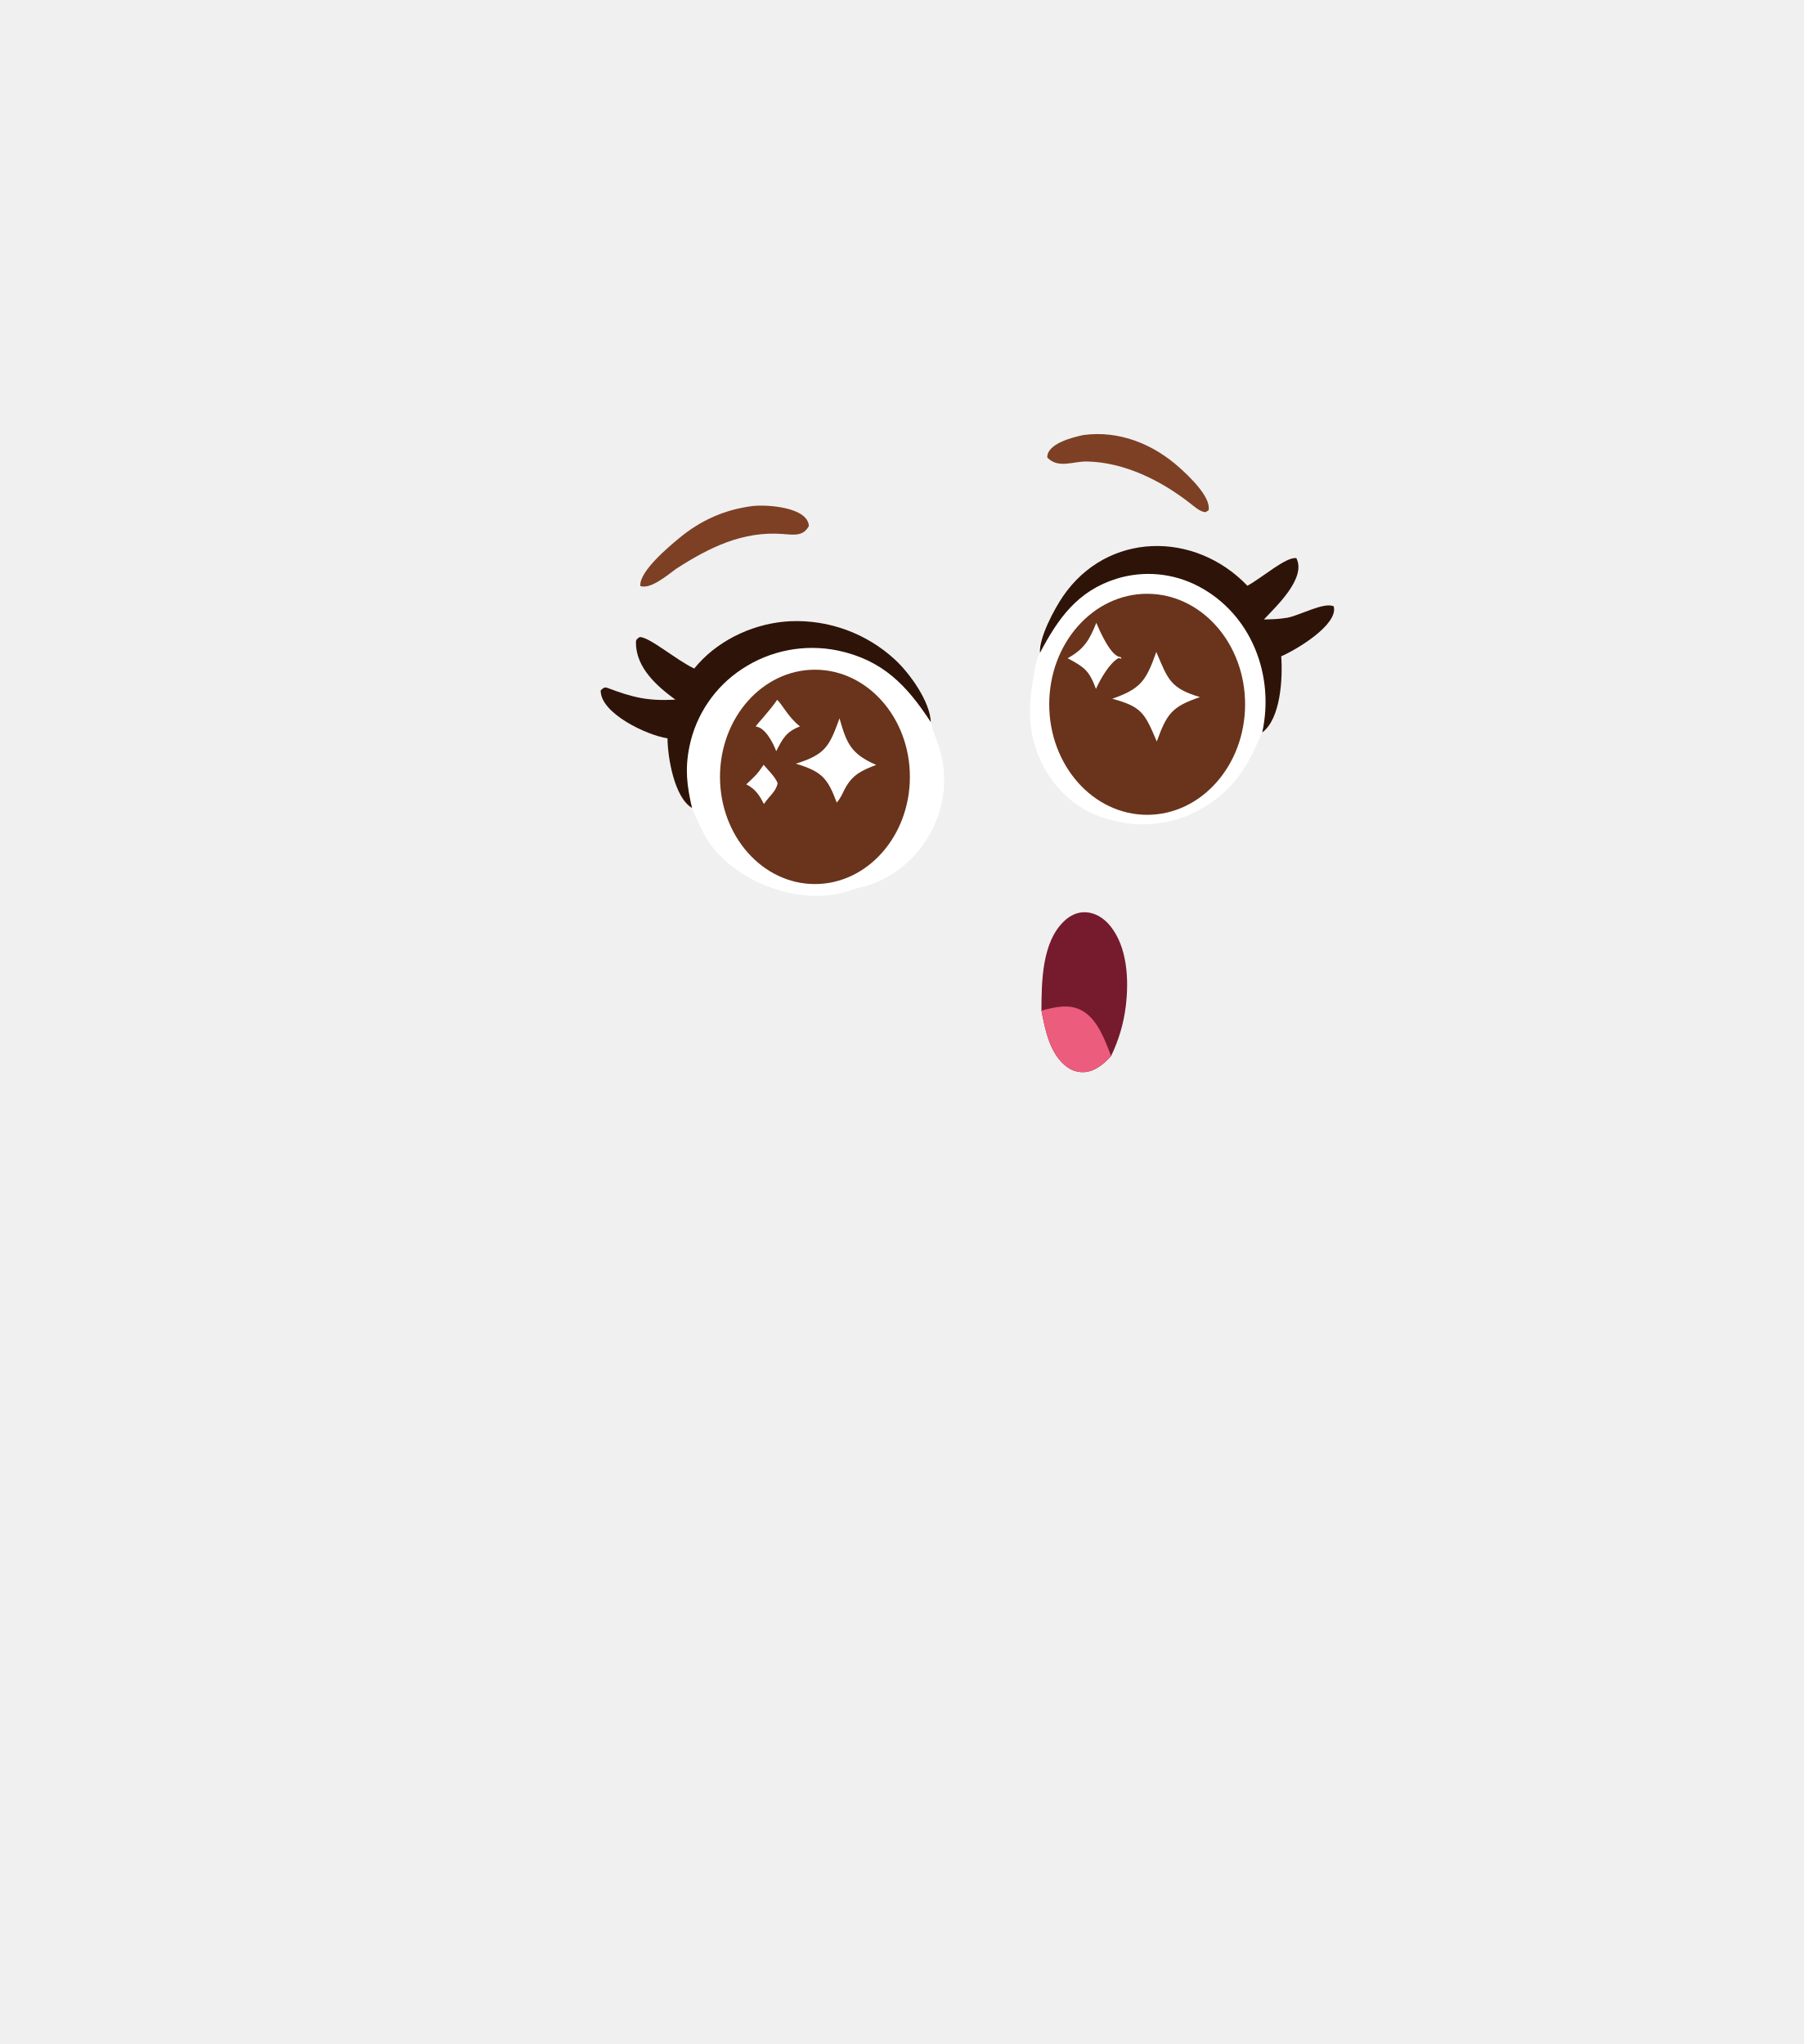
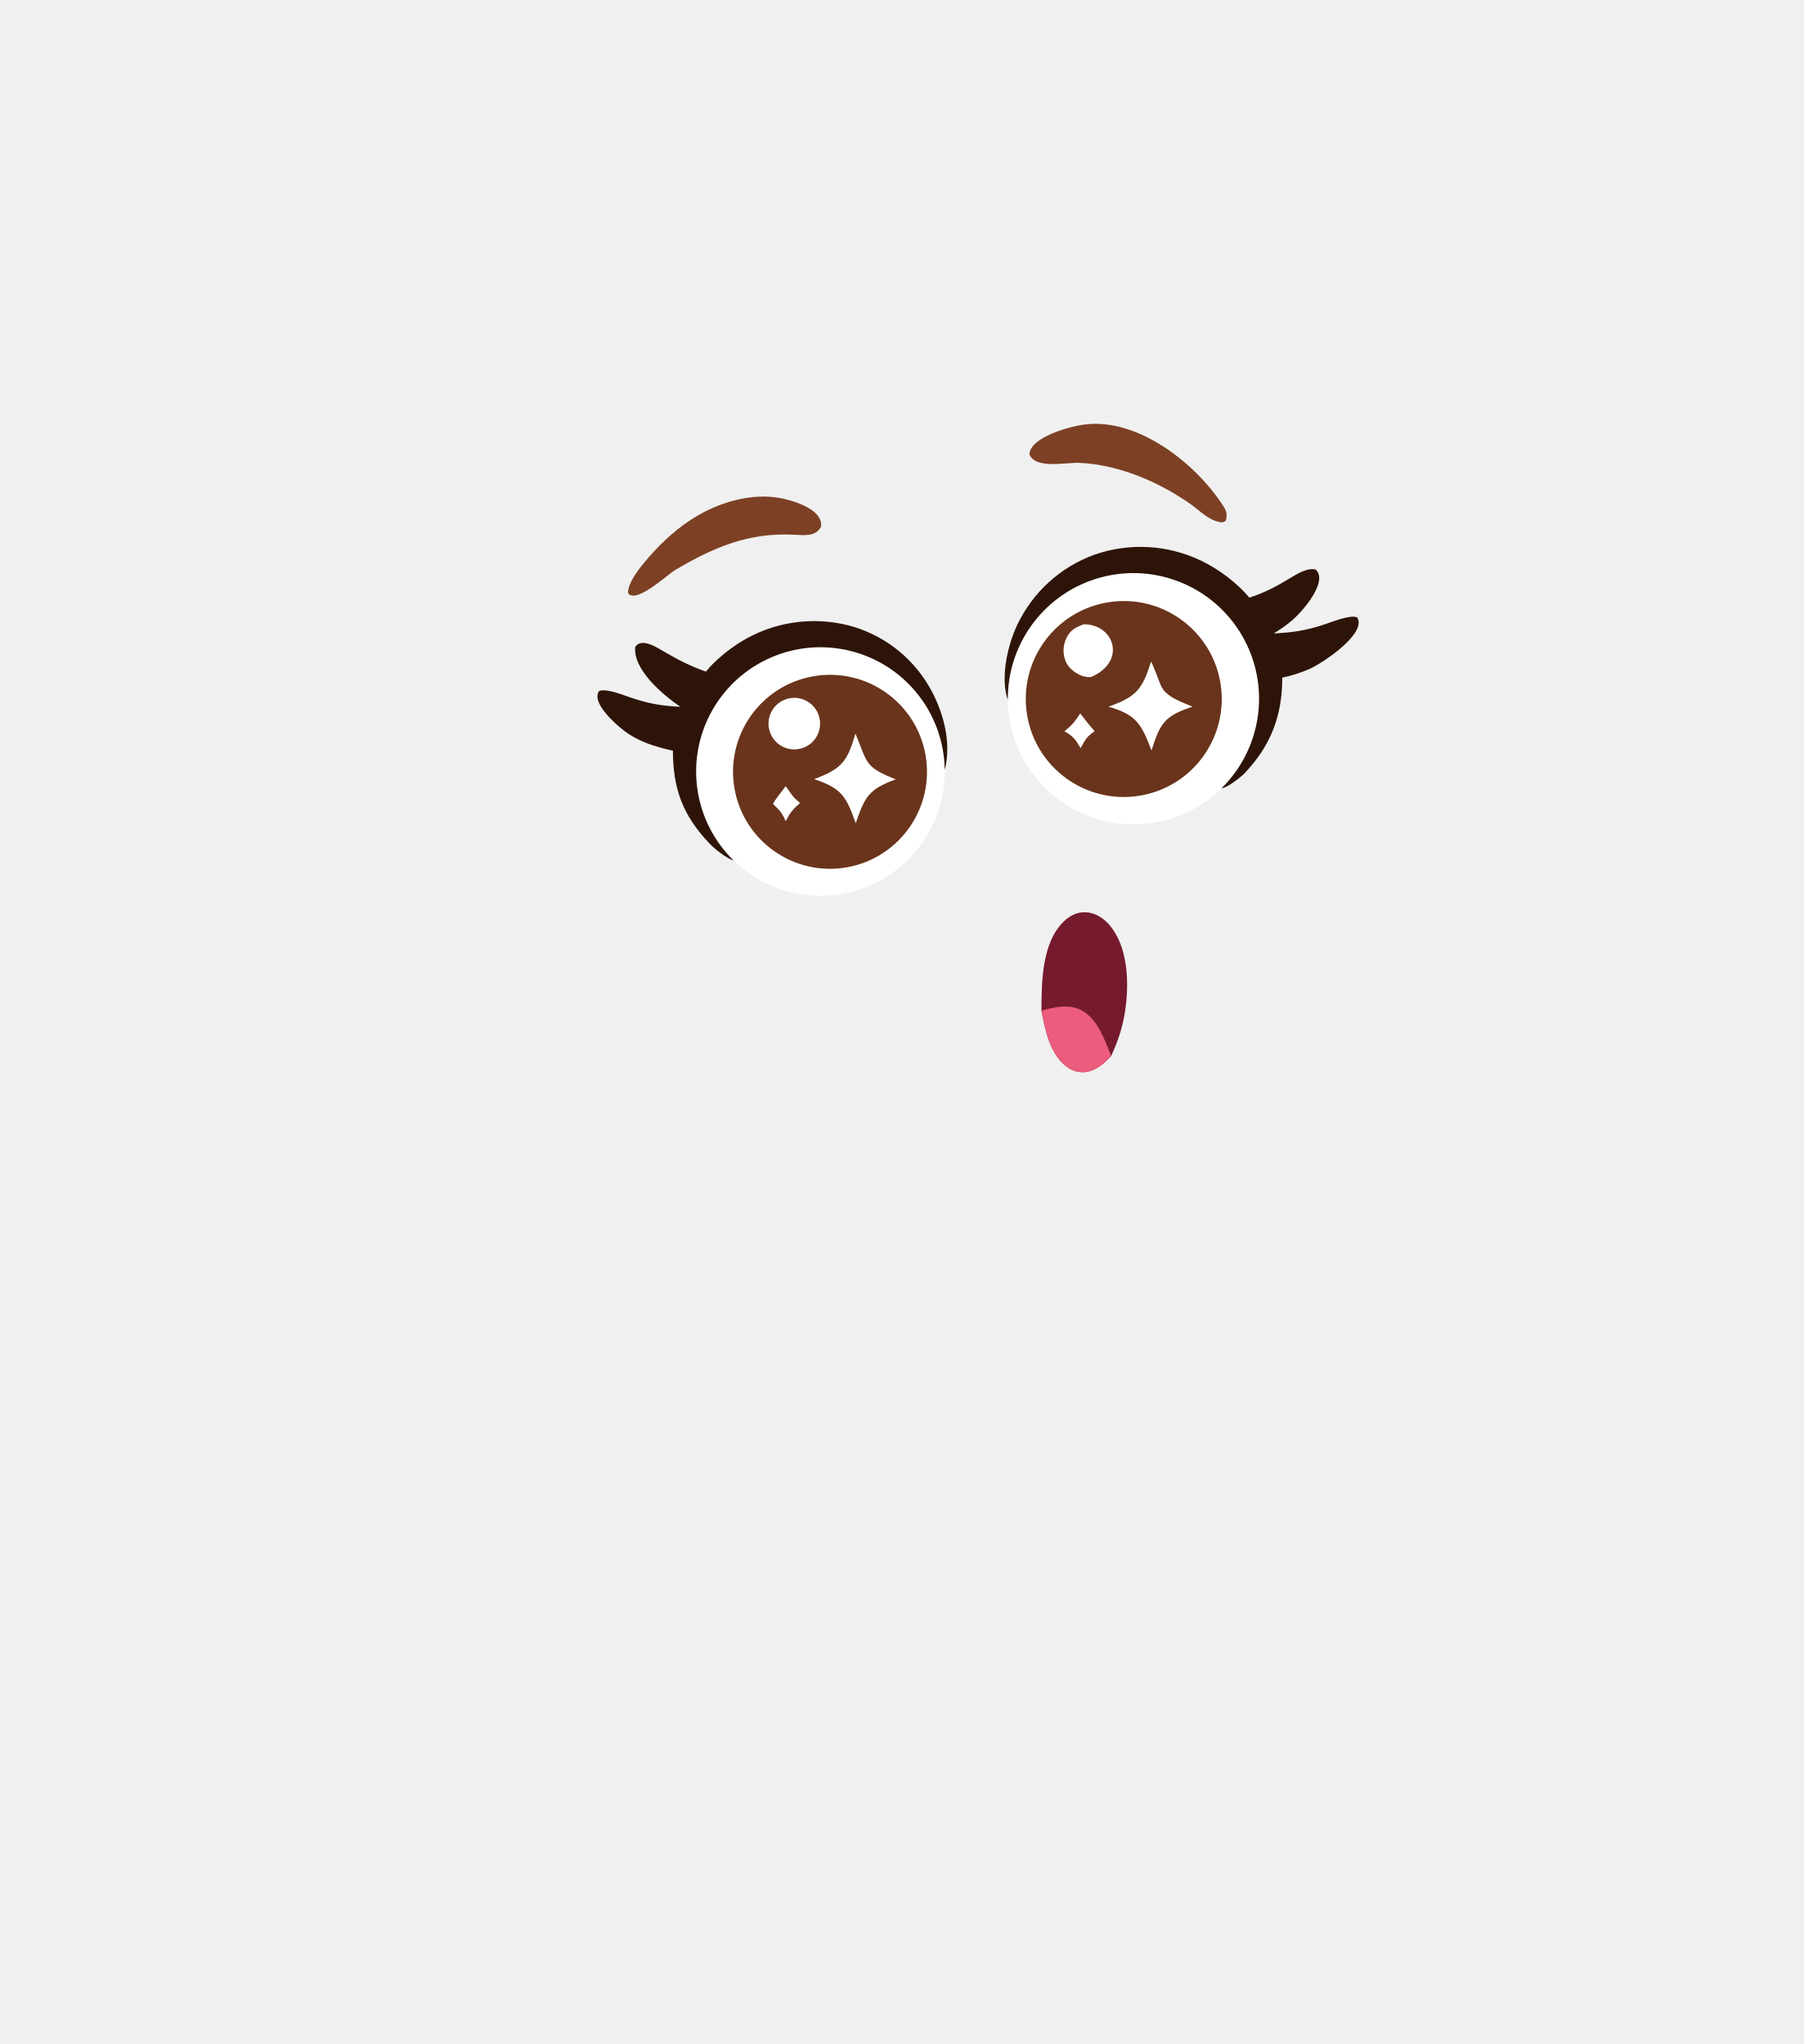
<svg xmlns="http://www.w3.org/2000/svg" width="1178" height="1335" viewBox="0 0 1178 1335" fill="none">
-   <path d="M453.335 436.637C454.177 435.594 455.046 434.575 455.941 433.579C470.989 416.852 493.879 406.73 516.261 405.724C541.47 404.698 566.046 413.769 584.543 430.927C594.236 439.915 607.348 458.275 607.821 471.653L608.924 476.119C613.806 489.439 616.298 494.989 616.464 509.205C616.855 542.588 592.082 574.387 558.268 580.42C523.968 594.614 473.934 575.014 458.27 542.01C455.942 537.106 453.888 532.761 451.878 527.712C440.319 520.851 436.001 494.882 435.861 482.222C422.247 480.183 391.977 465.846 392.239 450.913C393.385 449.828 394.575 448.516 396.417 449.206C413.507 455.608 422.705 457.896 441.015 456.973C429.08 448.225 415.353 436.273 415.247 419.855C415.232 417.477 416.12 417.206 417.756 416.048C424.316 416.148 441.543 431.048 453.335 436.637Z" fill="white" />
-   <path d="M532.155 437.4C566.396 437.4 594.155 468.74 594.155 507.4C594.155 546.06 566.396 577.4 532.155 577.4C497.913 577.4 470.154 546.06 470.154 507.4C470.154 468.74 497.913 437.4 532.155 437.4Z" fill="#69341B" />
-   <path d="M453.335 436.637C454.177 435.594 455.046 434.575 455.941 433.579C470.989 416.852 493.879 406.73 516.261 405.724C541.47 404.698 566.046 413.769 584.543 430.927C594.236 439.915 607.348 458.275 607.821 471.653C592.21 447.733 576.556 431.186 547.262 424.916C525.618 420.399 503.069 424.714 484.621 436.9C466.877 448.508 454.494 466.713 450.217 487.48C447.172 502.454 448.543 513.123 451.878 527.712C440.319 520.851 436.001 494.882 435.861 482.222C422.247 480.183 391.977 465.846 392.239 450.913C393.385 449.828 394.575 448.516 396.417 449.206C413.507 455.608 422.705 457.896 441.015 456.973C429.08 448.225 415.353 436.273 415.247 419.855C415.232 417.477 416.12 417.206 417.756 416.048C424.316 416.148 441.543 431.048 453.335 436.637Z" fill="#2E1408" />
-   <path d="M548.201 469.175C552.882 485.933 555.861 492.424 572.137 499.584C562.753 503.162 556.5 506.016 551.689 515.245C550.01 518.466 548.852 521.482 546.365 524.163C540.367 507.91 536.398 503.874 519.693 498.777C539.064 492.769 541.572 487.429 548.201 469.175Z" fill="white" />
-   <path d="M507.424 457.109C510.418 459.399 514.739 468.568 522.387 474.43C513.307 477.94 511.032 482.501 506.871 490.609C504.952 485.454 499.71 474.961 493.44 474.546C494.807 472.286 503.203 463.663 507.424 457.109Z" fill="white" />
-   <path d="M498.648 499.524C501.489 502.822 506.495 507.794 507.775 511.53C506.899 516.771 502.528 519.716 498.812 525.113C495.893 519.346 493.236 515.283 487.309 512.274C492.604 507.357 494.56 505.658 498.648 499.524Z" fill="white" />
-   <path d="M491.516 330.491C500.687 329.461 527.438 331.132 528.2 343.531C524.599 350.279 518.744 349.361 511.347 348.78C485.086 346.714 463.221 357.51 441.546 371.49C436.193 375.336 424.757 385.228 418.114 382.714C417.377 373.277 436.39 357.354 443.434 351.52C457.637 339.755 473.263 332.818 491.516 330.491Z" fill="#7D4024" />
-   <path d="M693.519 390.12C709.571 366.642 734.28 355.977 758.988 357.282C760.38 357.356 761.772 357.468 763.163 357.618C766.639 357.991 770.105 358.6 773.537 359.444C774.224 359.613 774.909 359.791 775.593 359.978C784.138 362.322 792.442 366.127 800.126 371.356C800.74 371.774 801.351 372.202 801.957 372.638C805.293 375.039 808.504 377.714 811.556 380.662C812.111 381.197 812.662 381.741 813.206 382.295C813.478 382.572 813.748 382.851 814.017 383.132C823.7 377.878 839.215 364.086 845.976 365.097C846.082 365.3 846.181 365.504 846.273 365.709C847.012 367.351 847.344 369.077 847.344 370.856C847.345 372.19 847.159 373.555 846.819 374.936C846.705 375.397 846.575 375.859 846.428 376.323C846.281 376.787 846.118 377.252 845.941 377.718C845.319 379.35 844.515 380.992 843.58 382.625C843.046 383.559 842.469 384.489 841.858 385.413C836.668 393.264 829.056 400.625 824.796 405.146C830.637 405.035 834.199 404.974 840.026 404.027C847.53 402.807 864.296 393.453 870.396 396.613C870.54 397.178 870.616 397.752 870.631 398.334C870.636 398.527 870.635 398.722 870.626 398.917C870.564 400.286 870.172 401.694 869.513 403.12C869.23 403.731 868.898 404.345 868.522 404.961C867.145 407.218 865.176 409.497 862.859 411.713C862.438 412.116 862.005 412.517 861.562 412.915C859.128 415.106 856.391 417.221 853.598 419.174C852.583 419.884 851.56 420.573 850.541 421.237C846.466 423.892 842.46 426.143 839.28 427.734C838.485 428.132 837.741 428.489 837.061 428.8C836.721 428.956 836.397 429.101 836.091 429.233C836.327 432.265 836.447 435.926 836.363 439.889C836.339 441.022 836.298 442.178 836.239 443.352C836.12 445.7 835.927 448.117 835.643 450.54C835.501 451.751 835.336 452.964 835.146 454.172C834.908 455.681 834.632 457.181 834.313 458.657C834.186 459.247 834.052 459.834 833.91 460.416C833.698 461.288 833.47 462.15 833.225 462.998C832.735 464.693 832.178 466.331 831.547 467.888C829.653 472.558 827.092 476.49 823.679 478.986C821.271 485.108 818.709 490.772 815.831 496.002C815.472 496.656 815.107 497.303 814.737 497.944C811.962 502.746 808.891 507.168 805.39 511.233C804.923 511.775 804.449 512.311 803.967 512.841C803.726 513.105 803.482 513.368 803.237 513.63C802.747 514.153 802.248 514.669 801.741 515.179C800.22 516.71 798.624 518.185 796.943 519.605C795.261 521.025 793.495 522.39 791.636 523.701C791.326 523.92 791.014 524.137 790.699 524.353C790.069 524.784 789.428 525.209 788.777 525.628C788.125 526.047 787.463 526.461 786.789 526.868C786.116 527.276 785.431 527.678 784.735 528.074C783.343 528.866 781.906 529.634 780.419 530.38C779.676 530.753 778.92 531.12 778.153 531.482C777.769 531.663 777.382 531.842 776.993 532.02C776.531 532.231 776.063 532.437 775.59 532.638C775.118 532.839 774.64 533.035 774.158 533.226C773.193 533.608 772.209 533.97 771.209 534.312C770.208 534.653 769.191 534.973 768.159 535.274C766.096 535.875 763.976 536.393 761.819 536.825C759.122 537.364 756.368 537.77 753.596 538.034C750.824 538.298 748.034 538.421 745.265 538.399C744.157 538.39 743.053 538.357 741.954 538.301C736.462 538.02 731.115 537.144 726.229 535.624C696.116 529.181 675.278 501.417 672.888 471.535C671.908 459.269 673.507 449.105 675.786 437.108C676.033 433.906 677.5 430.154 678.531 427.023C677.842 417.075 687.943 398.273 693.519 390.12Z" fill="white" />
-   <path d="M749.094 387.818C784.413 387.819 813.044 420.135 813.044 460C813.044 499.865 784.413 532.181 749.094 532.182C713.775 532.182 685.143 499.865 685.143 460C685.143 420.135 713.775 387.818 749.094 387.818Z" fill="#69341B" />
-   <path d="M679.062 426.459C678.372 416.511 688.474 397.708 694.05 389.555C722.99 347.229 780.062 346.548 814.549 382.569C824.232 377.314 839.747 363.52 846.508 364.532C853.241 377.5 833.346 396.071 825.328 404.582C831.169 404.47 834.73 404.409 840.557 403.463C848.061 402.243 864.827 392.888 870.927 396.049C874.004 408.09 846.44 424.426 836.622 428.668C837.704 442.526 836.346 469.546 824.211 478.42C832.454 441.187 817.183 401.179 782.742 383.006C766.293 374.305 747.067 372.479 729.275 377.926C703.608 385.906 690.948 403.904 679.062 426.459Z" fill="#2E1408" />
-   <path d="M755.063 425.809C762.714 443.756 764.031 449.403 783.56 455.297C765.052 461.576 761.94 466.245 755.37 484.296C747.55 465.91 745.752 461.616 726.293 456.367C745.265 449.797 748.49 444.25 755.063 425.809Z" fill="white" />
-   <path d="M715.876 406.813C718.181 412.176 725.51 429.08 731.768 429.136L732.448 430.155L730.311 429.853C724.378 433.235 718.398 443.74 715.664 449.972C711.205 437.863 708.138 435.832 697.167 429.9C708.081 423.9 711.453 417.808 715.876 406.813Z" fill="white" />
-   <path d="M707.573 284.111C730.972 281.02 753.161 290.067 770.345 305.554C776.469 311.073 790.858 324.573 789.215 333.248L787.281 334.524C783.651 334.336 780.06 330.951 777.037 328.635C758.3 313.953 734.274 301.935 709.968 301.417C700.425 301.214 691.132 306.313 683.878 298.825C683.496 289.871 700.34 285.598 707.573 284.111Z" fill="#7D4024" />
+   <path d="M460.961 438.648C466.426 431.678 476.383 423.673 483.819 419.157C504.732 406.3 529.942 402.414 553.754 408.379C576.03 414.071 595.093 428.461 606.673 448.327C615.835 463.977 621.655 484.924 616.886 502.878C617.307 535.725 597.897 565.587 567.713 578.531C537.529 591.475 502.521 584.948 479.026 561.996C474.322 560.609 466.756 554.557 463.406 551.044C445.706 532.48 439.461 515.09 439.4 490.332C427.756 487.662 417.253 484.616 407.538 477.259C402.057 473.108 385.699 458.796 391.248 451.304C395.965 449.399 407.236 454.069 412.271 455.749C423.635 459.539 432.25 461.132 444.236 461.606C433.091 454.032 413.334 437.556 414.793 422.56C418.832 416.103 429.369 423.064 434.187 425.896C443.265 431.232 451.024 435.135 460.961 438.648Z" fill="white" />
+   <path d="M460.961 438.648C466.426 431.678 476.383 423.673 483.819 419.157C504.732 406.3 529.942 402.414 553.754 408.379C576.03 414.071 595.093 428.461 606.673 448.327C615.835 463.977 621.655 484.924 616.886 502.878C616.414 466.149 591.346 434.313 555.757 425.25C520.17 416.187 482.932 432.155 464.959 464.187C446.985 496.219 452.755 536.331 479.026 561.996C474.322 560.609 466.756 554.557 463.406 551.044C445.706 532.48 439.461 515.09 439.4 490.332C427.756 487.662 417.253 484.616 407.538 477.259C402.057 473.108 385.699 458.796 391.248 451.304C395.965 449.399 407.236 454.069 412.271 455.749C423.635 459.539 432.25 461.132 444.236 461.606C433.091 454.032 413.334 437.556 414.793 422.56C418.832 416.103 429.369 423.064 434.187 425.896C443.265 431.232 451.024 435.135 460.961 438.648Z" fill="#2E1408" />
+   <path d="M531.333 441.658C565.68 435.791 598.313 458.784 604.355 493.11C610.397 527.436 587.577 560.194 553.291 566.413C518.755 572.678 485.714 549.649 479.629 515.074C473.543 480.498 496.735 447.567 531.333 441.658Z" fill="#69341B" />
+   <path d="M558.611 479.106C566.465 498.121 564.432 501.038 584.96 509.002C567.154 515.445 564.707 520.521 558.784 537.68C552.638 520.331 549.634 514.799 531.624 508.879C549.79 502.097 553.291 497.361 558.611 479.106Z" fill="white" />
+   <path d="M514.932 456.204C523.981 454.141 532.993 459.791 535.082 468.836C537.171 477.88 531.55 486.911 522.514 489.028C513.439 491.154 504.364 485.502 502.266 476.419C500.167 467.335 505.845 458.275 514.932 456.204Z" fill="white" />
+   <path d="M513.02 513.449C517.158 518.857 516.885 519.991 522.443 524.421C517.641 528.72 515.902 530.742 513.05 536.41C511.165 531.666 509.303 529.327 505.637 525.936L504.825 525.193C504.942 523.533 511.068 516.393 513.02 513.449Z" fill="white" />
+   <path d="M491.428 324.673C496.384 324.147 501.384 324.195 506.329 324.816C515.09 325.887 537.794 331.93 536.125 344.033C532.732 350.448 525.718 349.62 518.795 349.25C488.744 347.645 466.067 357.427 440.575 372.474C434.508 376.409 415.001 394.658 410.081 387.322C409.999 381.152 416.208 372.905 420.008 368.257C438.505 345.641 461.659 328.06 491.428 324.673Z" fill="#7D4024" />
+   <path d="M658.119 457.079C653.047 442.929 657.908 421.629 664.104 408.425C674.184 386.941 692.387 370.338 714.694 362.264C737.467 354.329 762.451 355.718 784.201 366.129C795.56 371.567 807.686 380.522 815.81 390.358C825.991 387.022 833.667 382.882 842.769 377.39C847.228 374.693 853.826 370.636 859.145 371.973C867.661 379.969 850.226 399.569 844.011 404.958C840.192 408.207 836.098 411.121 831.775 413.667C843.801 413.205 853.04 411.735 864.509 407.948C869.242 406.387 881.99 401.155 886.276 403.251C892.801 413.718 863.823 432.921 855.846 436.573C849.915 439.262 843.71 441.273 837.331 442.57C837.313 467.493 829.929 486.918 812.639 505.1C810.327 507.533 801.061 514.838 797.753 514.753C774.304 537.899 739.276 544.765 708.827 532.189C678.378 519.611 658.402 490.031 658.119 457.079Z" fill="white" />
+   <path d="M658.119 457.079C653.047 442.929 657.908 421.629 664.104 408.425C674.184 386.941 692.387 370.338 714.694 362.264C737.467 354.329 762.451 355.718 784.201 366.129C795.56 371.567 807.686 380.522 815.81 390.358C825.991 387.022 833.667 382.882 842.769 377.39C847.228 374.693 853.826 370.636 859.145 371.973C867.661 379.969 850.226 399.569 844.011 404.958C840.192 408.207 836.098 411.121 831.775 413.667C843.801 413.205 853.04 411.735 864.509 407.948C869.242 406.387 881.99 401.155 886.276 403.251C892.801 413.718 863.823 432.921 855.846 436.573C849.915 439.262 843.71 441.273 837.331 442.57C837.313 467.493 829.929 486.918 812.639 505.1C810.327 507.533 801.061 514.838 797.753 514.753C824.291 488.56 829.829 447.761 811.232 415.438C792.635 383.115 754.592 367.4 718.615 377.184C682.637 386.968 657.79 419.789 658.119 457.079Z" fill="#2E1408" />
+   <path d="M724.079 393.305C758.997 387.93 791.657 411.873 797.04 446.791C802.431 481.71 778.507 514.388 743.599 519.793C708.672 525.201 675.975 501.254 670.583 466.315C665.191 431.376 689.152 398.684 724.079 393.305Z" fill="#69341B" />
+   <path d="M751.64 432.146C752.6 433.241 756.895 445.155 758.056 447.78C761.281 455.118 771.617 458.646 778.8 461.516C760.45 467.576 757.59 472.285 751.915 490.168C745.381 473.054 742.283 466.852 723.787 461.542C742.127 455.147 745.92 450.142 751.64 432.146Z" fill="white" />
+   <path d="M707.639 407.718C727.799 407.725 735.758 432.118 712.583 442.136C706.333 443.064 698.273 437.737 695.888 431.953C693.941 427.235 694.023 421.925 696.116 417.271C698.702 411.428 702.257 409.851 707.639 407.718Z" fill="white" />
+   <path d="M705.391 465.981C708.562 470.196 711.313 473.605 714.758 477.599C709.741 480.985 708.37 483.499 705.638 488.638C702.394 483.051 700.722 480.735 695.092 477.675C700.219 473.313 701.736 471.592 705.391 465.981Z" fill="white" />
+   <path d="M708.119 277.297C743.092 272.638 781.546 303.096 799.229 331.181C801.13 334.194 801.413 336.939 800.39 340.199L798.151 341.21C790.584 340.594 785.056 335.074 779.006 330.378C758.042 315.229 731.185 303.521 705.003 302.313C695.956 301.896 676.263 306.598 672.242 296.831C672.398 285.528 698.999 278.357 708.119 277.297Z" fill="#7D4024" />
  <path d="M680.053 660.043C680.137 641.348 680.299 615.565 694.785 601.699C698.799 597.861 703.55 595.515 709.232 595.835C715.506 596.188 721.087 599.951 724.96 604.719C736.222 618.589 737.183 639.915 735.17 656.847C733.789 668.464 730.593 679.078 725.573 689.662C721.798 693.88 716.733 698.377 711.096 699.751C706.328 700.948 701.278 700.022 697.246 697.213C685.602 689.013 682.597 673.049 680.053 660.043Z" fill="#761A2E" />
  <path d="M680.053 660.043C688.996 657.748 698.463 655.284 706.989 660.3C716.958 666.162 721.55 679.538 725.573 689.662C721.798 693.88 716.733 698.377 711.096 699.751C706.328 700.948 701.278 700.022 697.246 697.213C685.602 689.013 682.597 673.049 680.053 660.043Z" fill="#EC5C7C" />
</svg>
